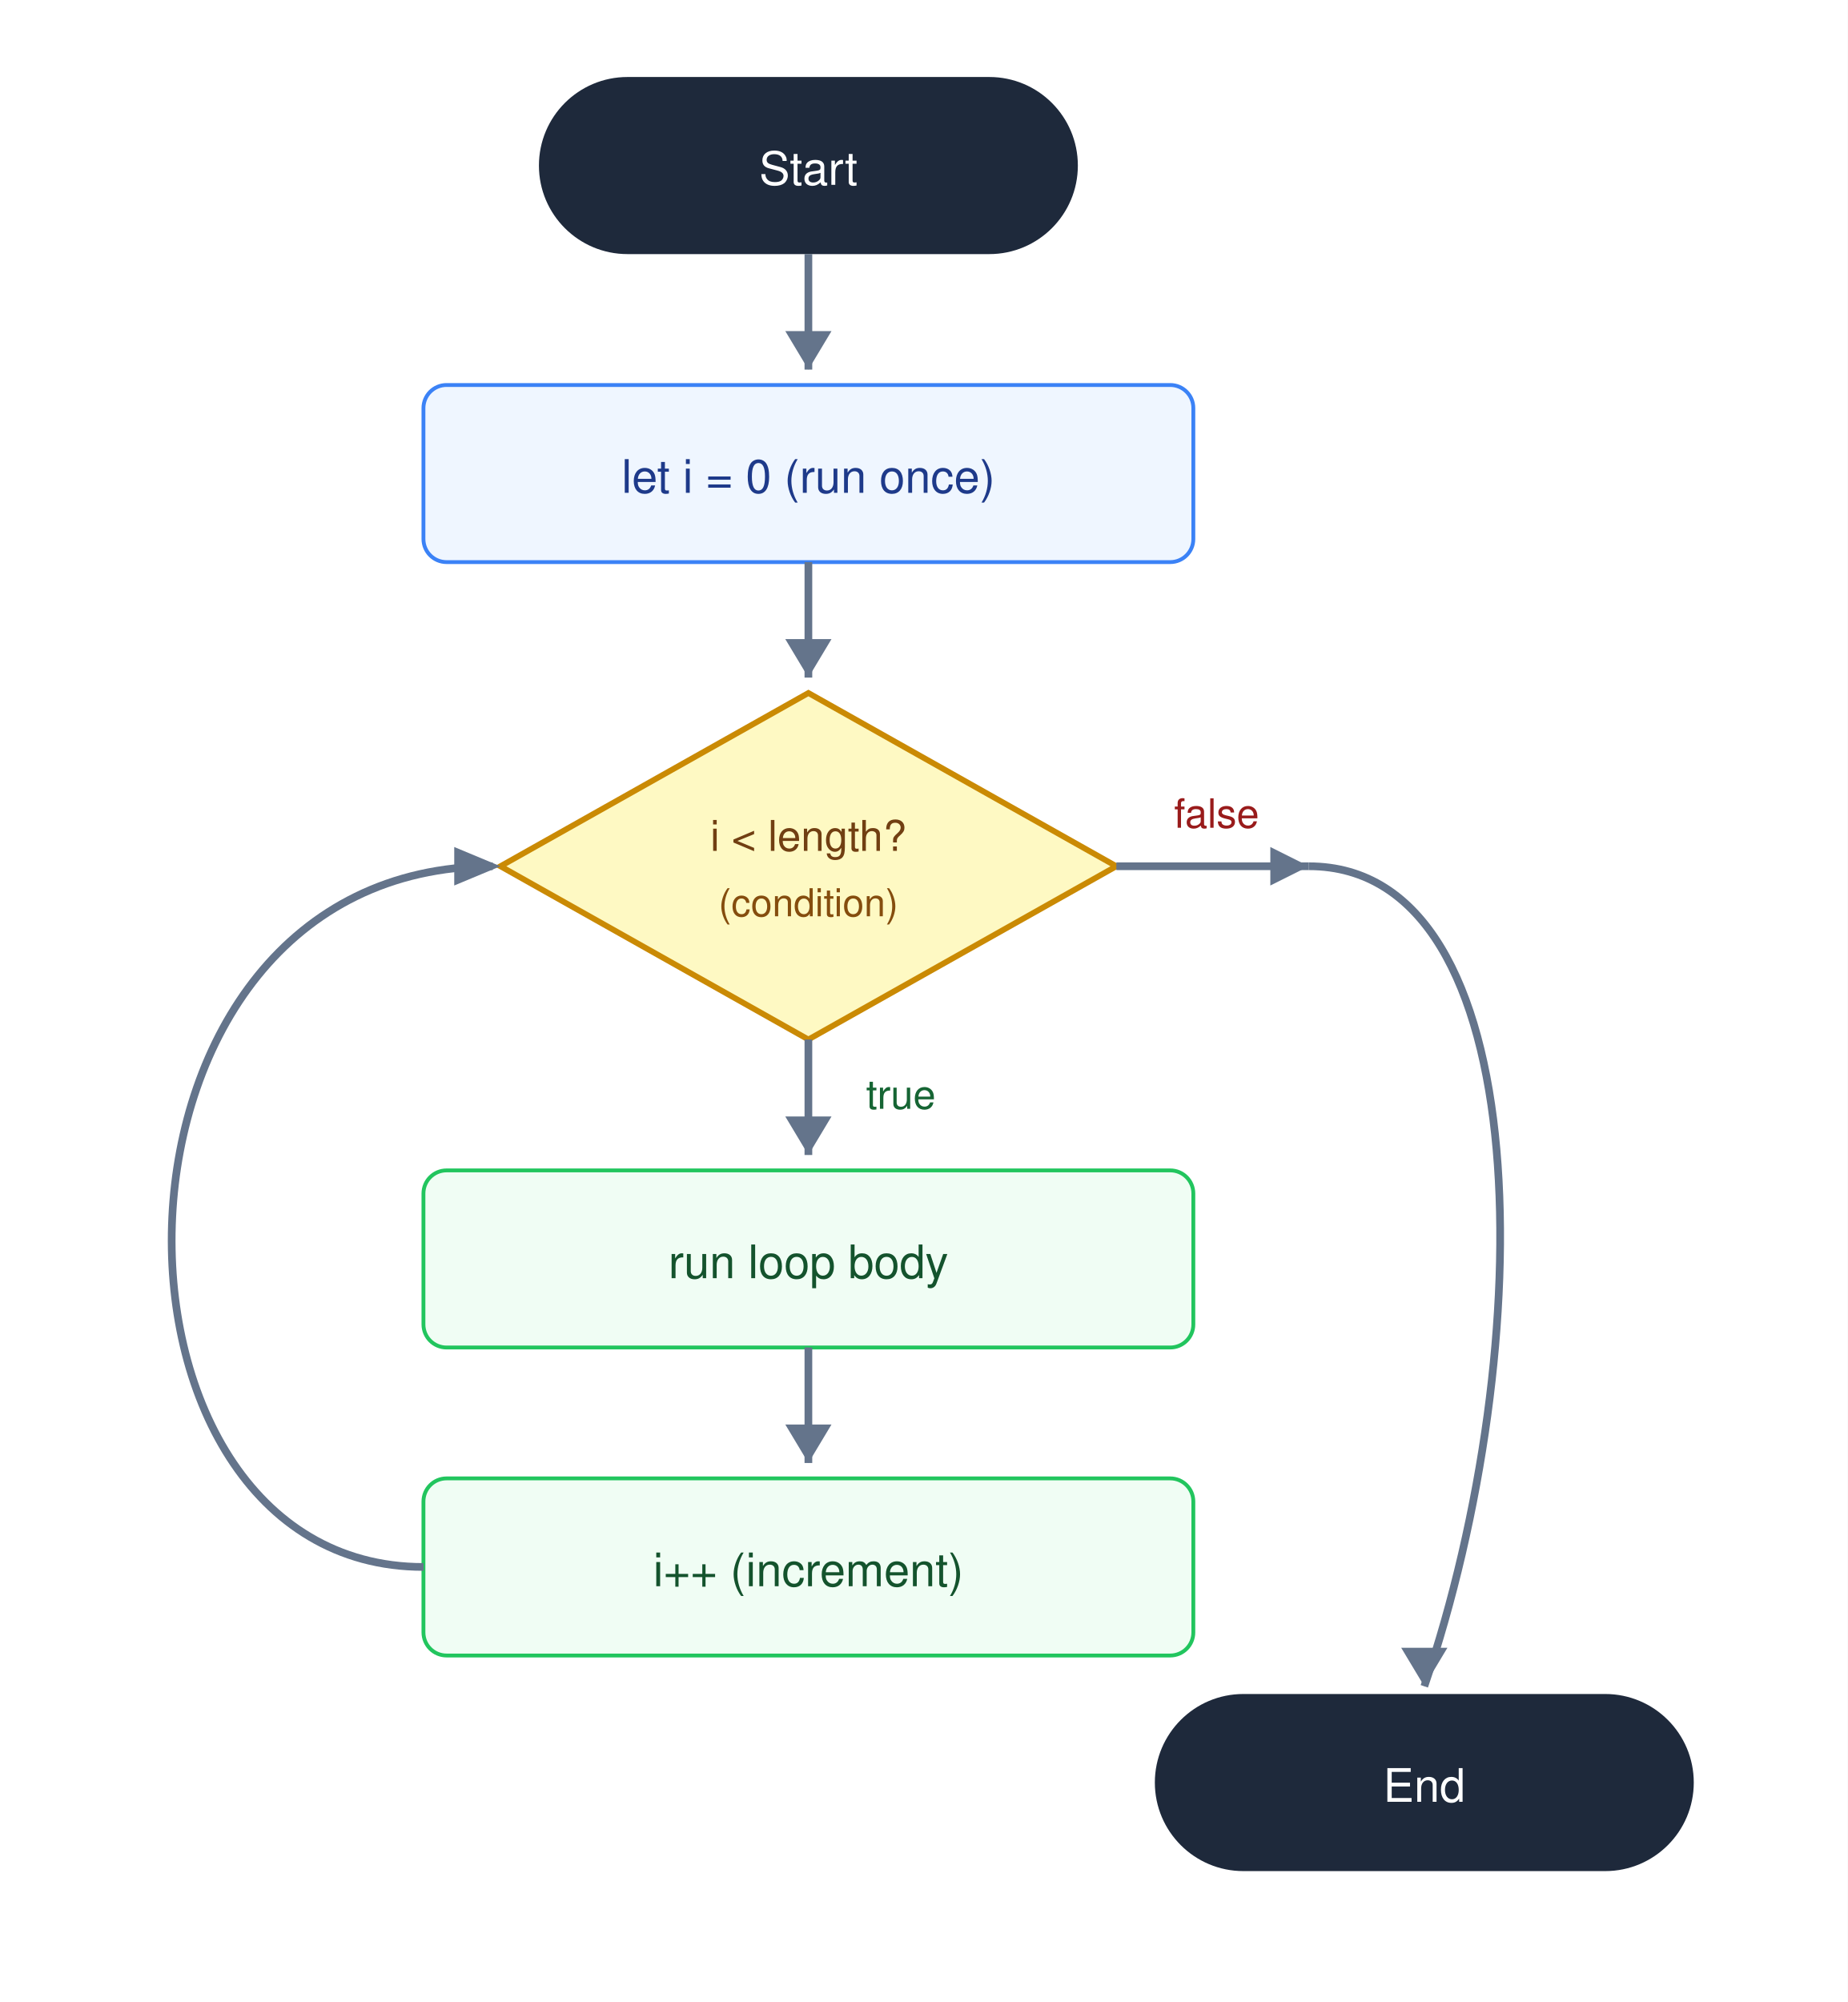
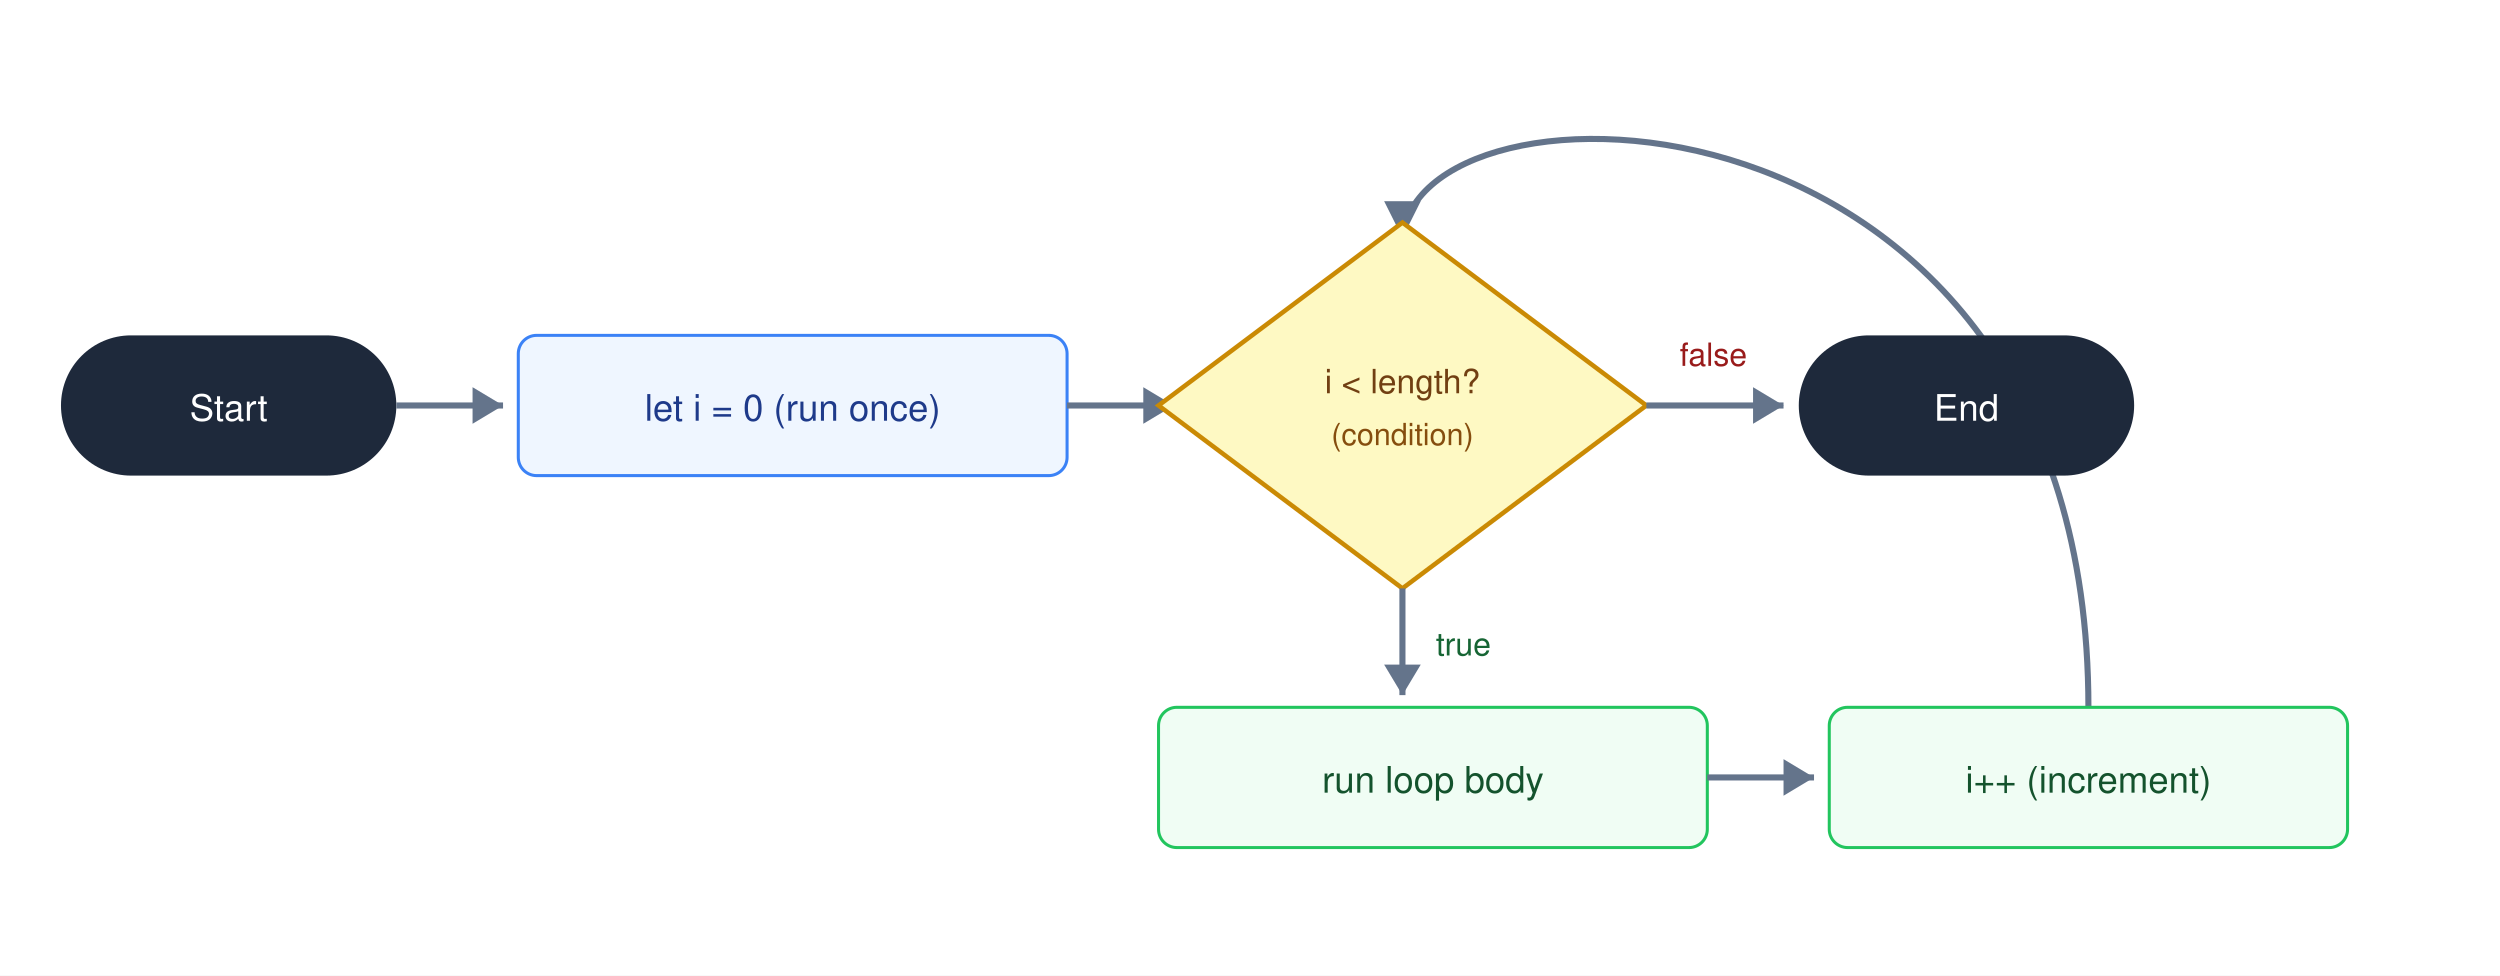
- <svg xmlns="http://www.w3.org/2000/svg" width="480" height="520" viewBox="0 0 480 520" font-family="Segoe UI, Helvetica, Arial, sans-serif">
-   <rect width="480" height="520" fill="#ffffff" />
-   <rect x="140" y="20" width="140" height="46" rx="23" fill="#1e293b" />
-   <text x="210" y="48" text-anchor="middle" font-size="12" fill="#ffffff">Start</text>
-   <line x1="210" y1="66" x2="210" y2="96" stroke="#64748b" stroke-width="2" />
-   <polygon points="210,96 204,86 216,86" fill="#64748b" />
-   <rect x="110" y="100" width="200" height="46" rx="6" fill="#eff6ff" stroke="#3b82f6" />
-   <text x="210" y="128" text-anchor="middle" font-size="12" fill="#1e3a8a">let i = 0 (run once)</text>
-   <line x1="210" y1="146" x2="210" y2="176" stroke="#64748b" stroke-width="2" />
-   <polygon points="210,176 204,166 216,166" fill="#64748b" />
-   <polygon points="210,180 290,225 210,270 130,225" fill="#fef9c3" stroke="#ca8a04" stroke-width="1.5" />
-   <text x="210" y="221" text-anchor="middle" font-size="11" fill="#713f12">i &lt; length?</text>
-   <text x="210" y="238" text-anchor="middle" font-size="10" fill="#854d0e">(condition)</text>
-   <line x1="210" y1="270" x2="210" y2="300" stroke="#64748b" stroke-width="2" />
-   <polygon points="210,300 204,290 216,290" fill="#64748b" />
-   <text x="225" y="288" font-size="10.5" fill="#166534">true</text>
-   <rect x="110" y="304" width="200" height="46" rx="6" fill="#f0fdf4" stroke="#22c55e" />
-   <text x="210" y="332" text-anchor="middle" font-size="12" fill="#14532d">run loop body</text>
-   <line x1="210" y1="350" x2="210" y2="380" stroke="#64748b" stroke-width="2" />
-   <polygon points="210,380 204,370 216,370" fill="#64748b" />
-   <rect x="110" y="384" width="200" height="46" rx="6" fill="#f0fdf4" stroke="#22c55e" />
-   <text x="210" y="412" text-anchor="middle" font-size="12" fill="#14532d">i++ (increment)</text>
-   <path d="M 110 407 C 20 407, 20 225, 128 225" fill="none" stroke="#64748b" stroke-width="2" />
-   <polygon points="130,225 118,220 118,230" fill="#64748b" />
-   <line x1="290" y1="225" x2="340" y2="225" stroke="#64748b" stroke-width="2" />
-   <polygon points="340,225 330,220 330,230" fill="#64748b" />
-   <text x="305" y="215" font-size="10.5" fill="#991b1b">false</text>
-   <rect x="300" y="440" width="140" height="46" rx="23" fill="#1e293b" />
-   <text x="370" y="468" text-anchor="middle" font-size="12" fill="#ffffff">End</text>
-   <path d="M 340 225 C 400 225, 400 350, 370 438" fill="none" stroke="#64748b" stroke-width="2" />
-   <polygon points="370,438 364,428 376,428" fill="#64748b" />
+ <svg xmlns="http://www.w3.org/2000/svg" width="820" height="320" viewBox="0 0 820 320" font-family="Segoe UI, Helvetica, Arial, sans-serif">
+   <rect width="820" height="320" fill="#ffffff" />
+   <path d="M 685 232 C 685 20, 460 20, 460 80" fill="none" stroke="#64748b" stroke-width="2" />
+   <polygon points="460,78 454,66 466,66" fill="#64748b" />
+   <rect x="20" y="110" width="110" height="46" rx="23" fill="#1e293b" />
+   <text x="75" y="138" text-anchor="middle" font-size="12" fill="#ffffff">Start</text>
+   <line x1="130" y1="133" x2="165" y2="133" stroke="#64748b" stroke-width="2" />
+   <polygon points="165,133 155,127 155,139" fill="#64748b" />
+   <rect x="170" y="110" width="180" height="46" rx="6" fill="#eff6ff" stroke="#3b82f6" />
+   <text x="260" y="138" text-anchor="middle" font-size="12" fill="#1e3a8a">let i = 0 (run once)</text>
+   <line x1="350" y1="133" x2="385" y2="133" stroke="#64748b" stroke-width="2" />
+   <polygon points="385,133 375,127 375,139" fill="#64748b" />
+   <polygon points="460,73 540,133 460,193 380,133" fill="#fef9c3" stroke="#ca8a04" stroke-width="1.5" />
+   <text x="460" y="129" text-anchor="middle" font-size="11" fill="#713f12">i &lt; length?</text>
+   <text x="460" y="146" text-anchor="middle" font-size="10" fill="#854d0e">(condition)</text>
+   <line x1="540" y1="133" x2="585" y2="133" stroke="#64748b" stroke-width="2" />
+   <polygon points="585,133 575,127 575,139" fill="#64748b" />
+   <text x="562" y="120" text-anchor="middle" font-size="10.5" fill="#991b1b">false</text>
+   <rect x="590" y="110" width="110" height="46" rx="23" fill="#1e293b" />
+   <text x="645" y="138" text-anchor="middle" font-size="12" fill="#ffffff">End</text>
+   <line x1="460" y1="193" x2="460" y2="228" stroke="#64748b" stroke-width="2" />
+   <polygon points="460,228 454,218 466,218" fill="#64748b" />
+   <text x="480" y="215" text-anchor="middle" font-size="10.5" fill="#166534">true</text>
+   <rect x="380" y="232" width="180" height="46" rx="6" fill="#f0fdf4" stroke="#22c55e" />
+   <text x="470" y="260" text-anchor="middle" font-size="12" fill="#14532d">run loop body</text>
+   <line x1="560" y1="255" x2="595" y2="255" stroke="#64748b" stroke-width="2" />
+   <polygon points="595,255 585,249 585,261" fill="#64748b" />
+   <rect x="600" y="232" width="170" height="46" rx="6" fill="#f0fdf4" stroke="#22c55e" />
+   <text x="685" y="260" text-anchor="middle" font-size="12" fill="#14532d">i++ (increment)</text>
</svg>
